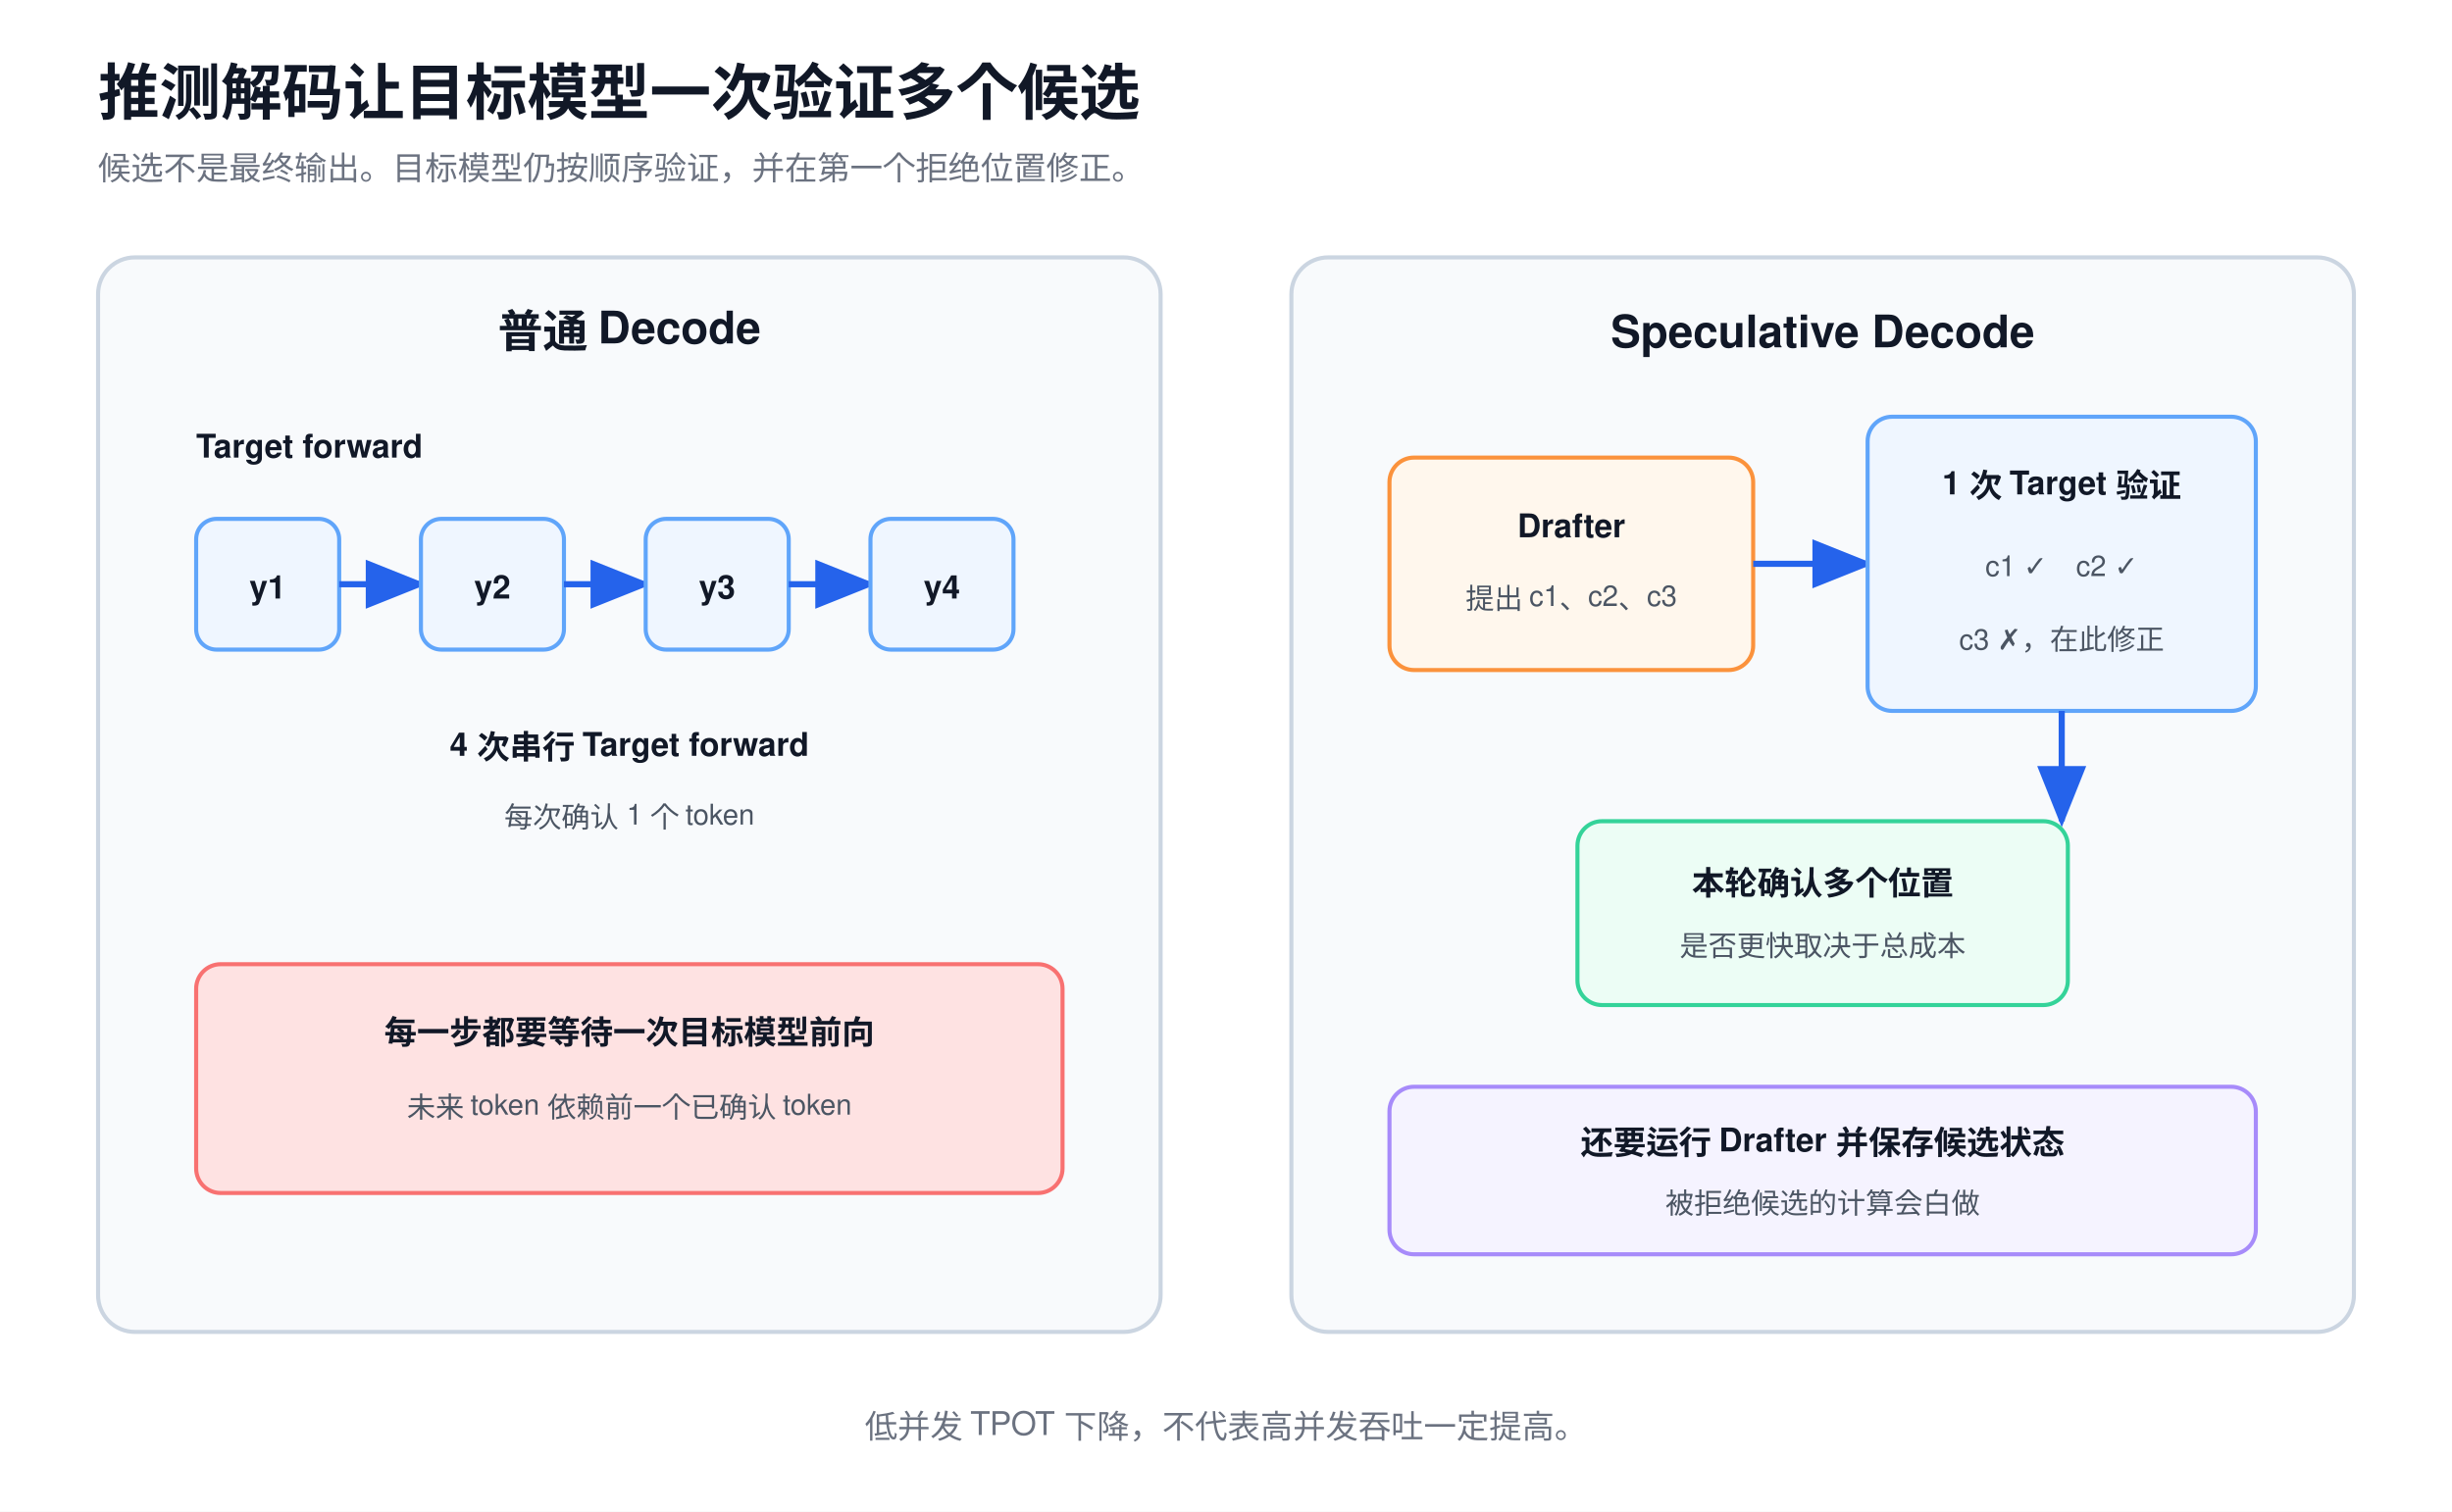
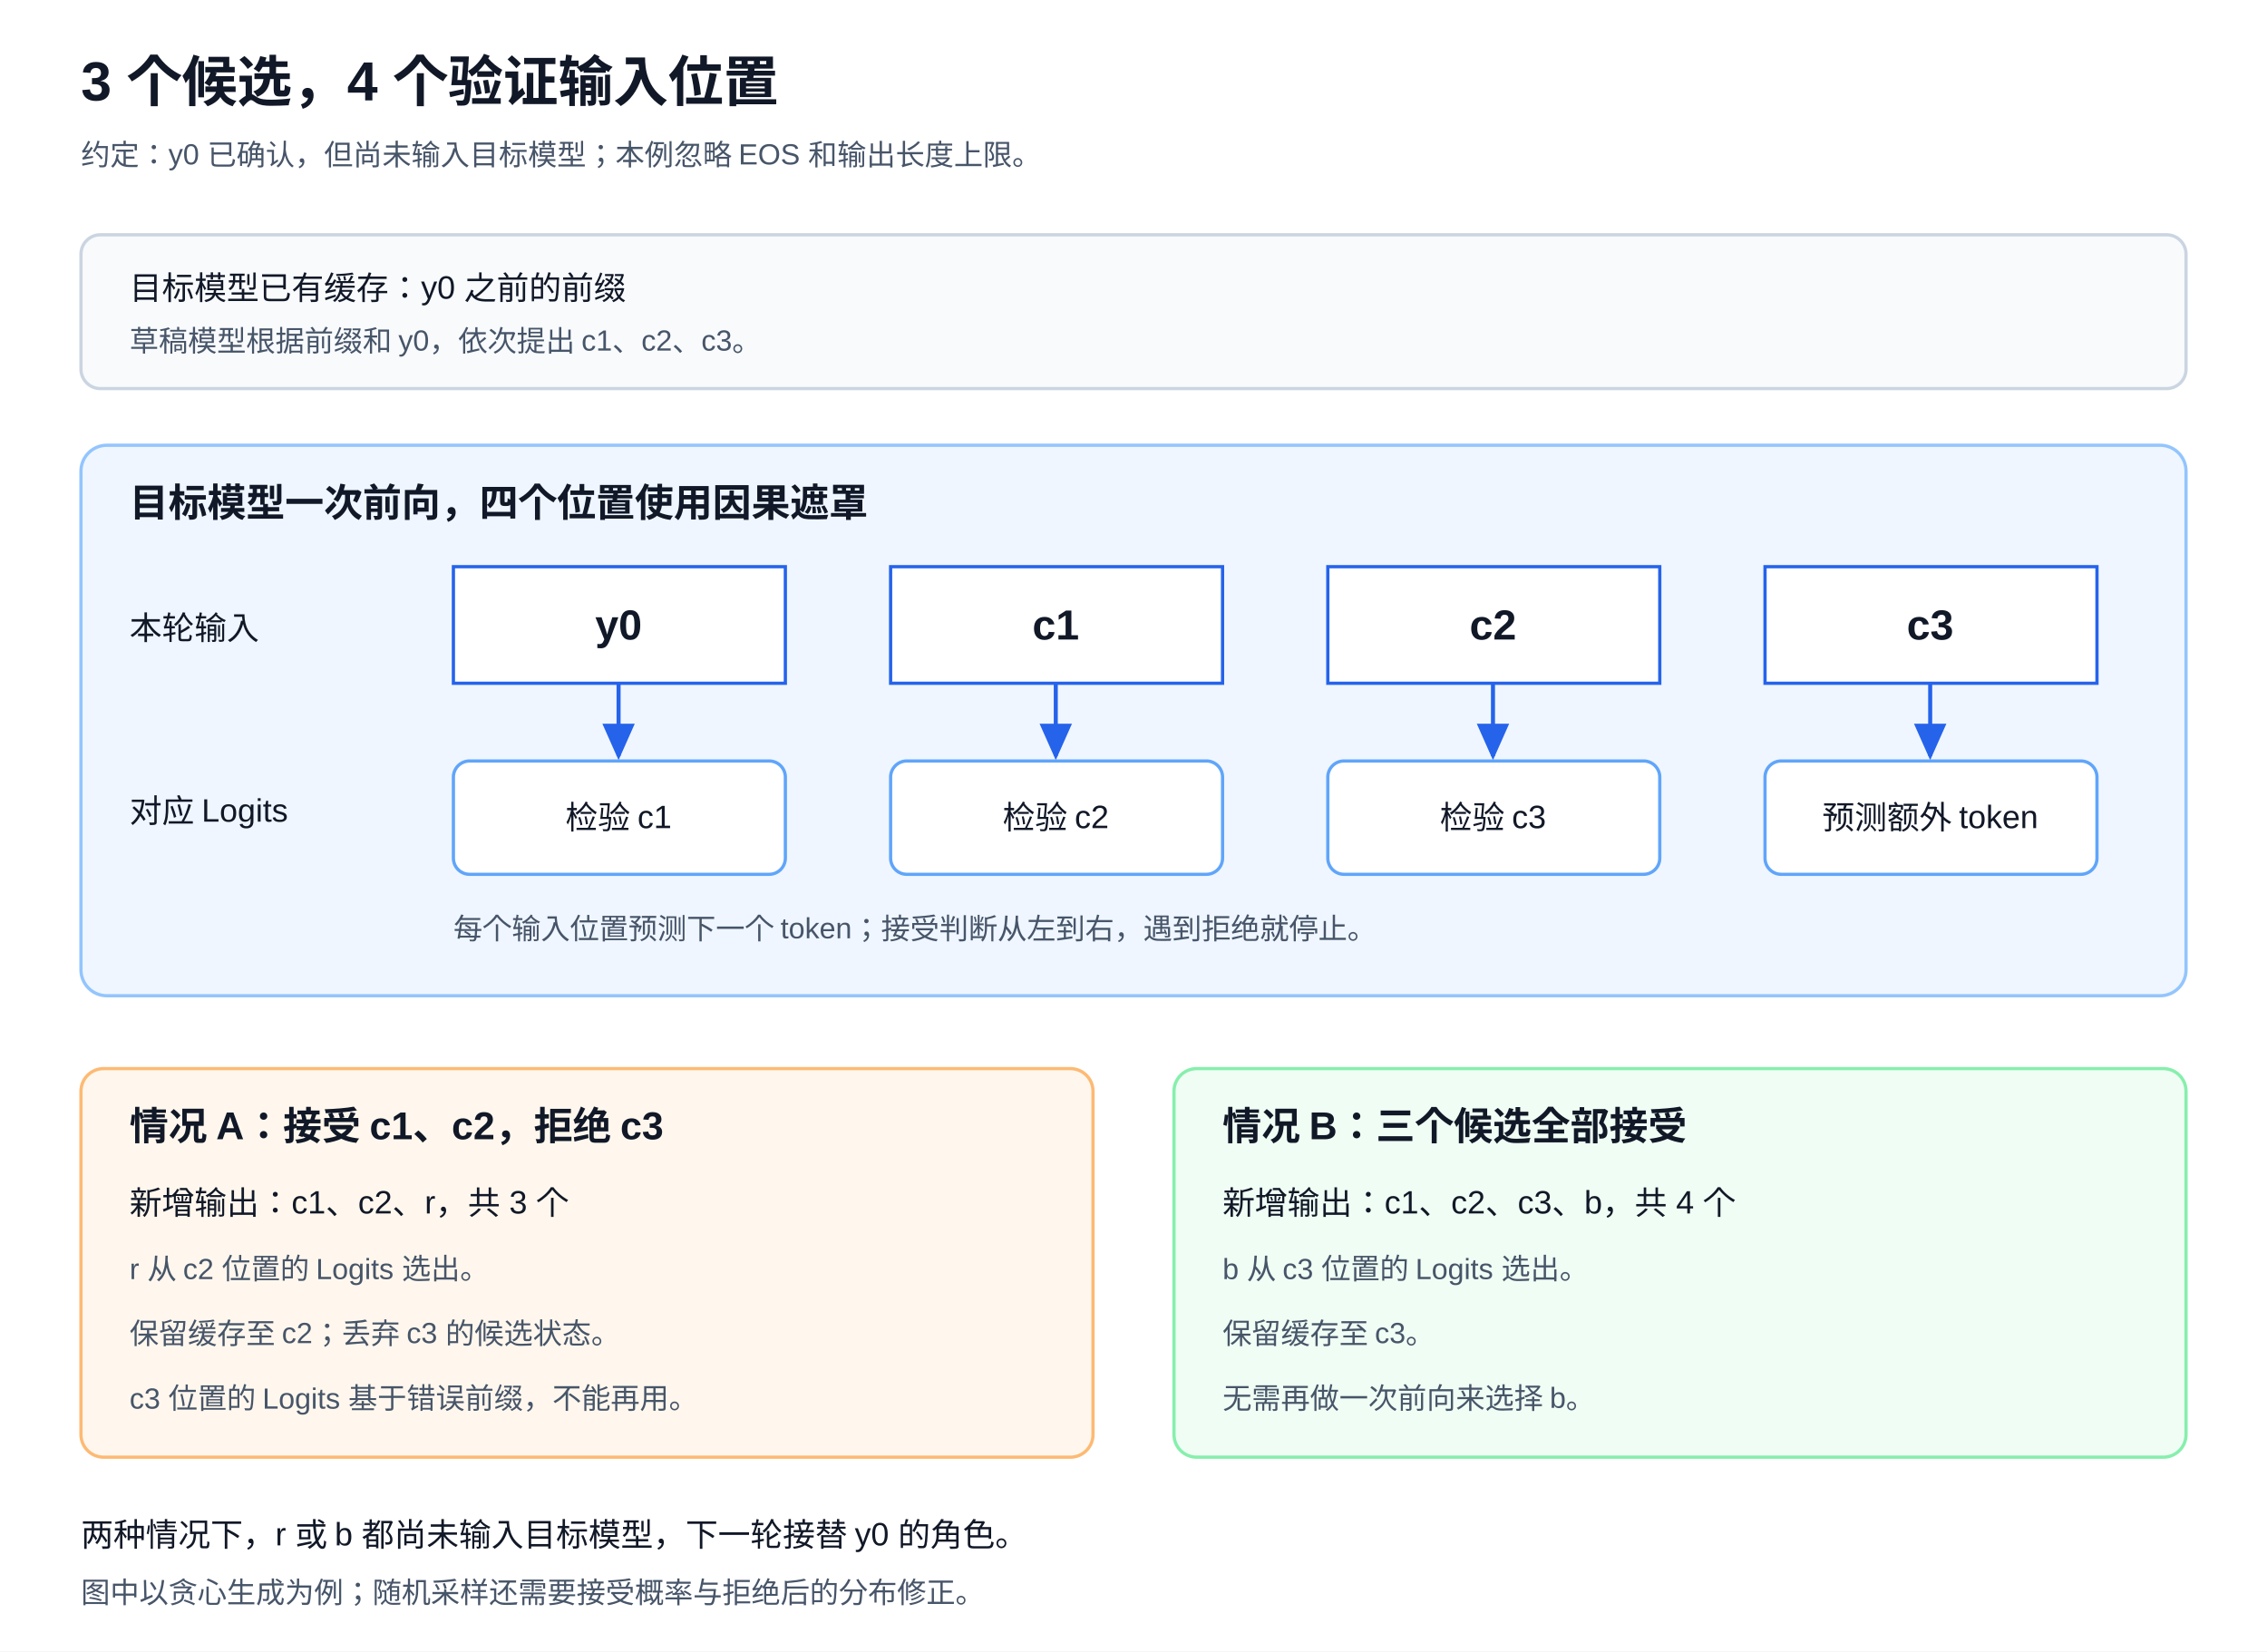
- <svg xmlns="http://www.w3.org/2000/svg" viewBox="0 0 1200 740" width="1200" height="740" role="img" aria-labelledby="spec-title spec-desc">
+ <svg xmlns="http://www.w3.org/2000/svg" width="1400" height="1020" viewBox="0 0 1400 1020" role="img" aria-labelledby="title desc">
  <defs>
-     <marker id="spec-arrow" markerWidth="10" markerHeight="8" refX="9" refY="4" orient="auto">
-       <path d="M0,0 L10,4 L0,8 Z" fill="#2563eb" />
+     <marker id="arrow" markerWidth="9" markerHeight="8" refX="8" refY="4" orient="auto">
+       <path d="M0 0 L9 4 L0 8 Z" fill="#2563eb" />
    </marker>
  </defs>
  <style>
-     text{font-family:'Helvetica Neue',Helvetica,Arial,'PingFang SC','Microsoft YaHei','Microsoft JhengHei','SimHei',sans-serif;fill:#111827}
-     .title{font-size:30px;font-weight:700}.sub{font-size:16px;fill:#6b7280}.panel{font-size:22px;font-weight:700;text-anchor:middle}.heading{font-size:16px;font-weight:700;text-anchor:middle}.note{font-size:14px;fill:#4b5563;text-anchor:middle}.edge{fill:none;stroke:#2563eb;stroke-width:3;marker-end:url(#spec-arrow)}
+     text{font-family:'Helvetica Neue',Arial,'PingFang SC','Microsoft YaHei',sans-serif;fill:#111827}
+     .title{font-size:34px;font-weight:700}.body{font-size:20px}.note{font-size:18px;fill:#475569}.head{font-size:24px;font-weight:700}.token{font-size:26px;font-weight:700;text-anchor:middle}.center{text-anchor:middle}.edge{fill:none;stroke:#2563eb;stroke-width:2.5;marker-end:url(#arrow)}
  </style>
-   <rect width="1200" height="740" fill="#fff" data-graph-role="canvas" />
-   <g data-graph-role="title-block">
-     <text x="48" y="56" class="title">推测解码让目标模型一次验证多个候选</text>
-     <text x="48" y="88" class="sub">候选不是最终输出。目标模型仍按顺序验证，并在第一个拒绝位置修正。</text>
-   </g>
-   <g data-graph-role="container" aria-label="普通 Decode">
-     <rect x="48" y="126" width="520" height="526" rx="18" fill="#f8fafc" stroke="#cbd5e1" stroke-width="2" data-graph-role="decoration" />
-     <text x="308" y="170" class="panel">普通 Decode</text>
-     <text x="96" y="224" font-size="16" font-weight="700">Target forward</text>
-     <g transform="translate(96 254)">
-       <rect x="0" y="0" width="70" height="64" rx="10" fill="#eff6ff" stroke="#60a5fa" stroke-width="2" />
-       <text x="35" y="39" class="heading">y1</text>
-       <path d="M70 32 H110" class="edge" data-graph-role="edge" />
-       <rect x="110" y="0" width="70" height="64" rx="10" fill="#eff6ff" stroke="#60a5fa" stroke-width="2" />
-       <text x="145" y="39" class="heading">y2</text>
-       <path d="M180 32 H220" class="edge" data-graph-role="edge" />
-       <rect x="220" y="0" width="70" height="64" rx="10" fill="#eff6ff" stroke="#60a5fa" stroke-width="2" />
-       <text x="255" y="39" class="heading">y3</text>
-       <path d="M290 32 H330" class="edge" data-graph-role="edge" />
-       <rect x="330" y="0" width="70" height="64" rx="10" fill="#eff6ff" stroke="#60a5fa" stroke-width="2" />
-       <text x="365" y="39" class="heading">y4</text>
-     </g>
-     <text x="308" y="370" class="heading">4 次串行 Target forward</text>
-     <text x="308" y="405" class="note">每次确认 1 个 token</text>
-     <rect x="96" y="472" width="424" height="112" rx="12" fill="#fee2e2" stroke="#f87171" stroke-width="2" />
-     <text x="308" y="511" class="heading">每一步都要等待一次目标模型前向</text>
-     <text x="308" y="547" class="note">未来 token 依赖前一个已确认 token</text>
-   </g>
-   <g data-graph-role="container" aria-label="推测解码">
-     <rect x="632" y="126" width="520" height="526" rx="18" fill="#f8fafc" stroke="#cbd5e1" stroke-width="2" data-graph-role="decoration" />
-     <text x="892" y="170" class="panel">Speculative Decode</text>
-     <rect x="680" y="224" width="178" height="104" rx="12" fill="#fff7ed" stroke="#fb923c" stroke-width="2" />
-     <text x="769" y="263" class="heading">Drafter</text>
-     <text x="769" y="298" class="note">提出 c1、c2、c3</text>
-     <path d="M858 276 H914" class="edge" data-graph-role="edge" />
-     <rect x="914" y="204" width="190" height="144" rx="12" fill="#eff6ff" stroke="#60a5fa" stroke-width="2" />
-     <text x="1009" y="242" class="heading">1 次 Target 验证</text>
-     <text x="1009" y="282" class="note">c1 ✓　c2 ✓</text>
-     <text x="1009" y="318" class="note">c3 ✗，在此修正</text>
-     <path d="M1009 348 V402" class="edge" data-graph-role="edge" />
-     <rect x="772" y="402" width="240" height="90" rx="12" fill="#ecfdf5" stroke="#34d399" stroke-width="2" />
-     <text x="892" y="438" class="heading">本轮确认多个位置</text>
-     <text x="892" y="468" class="note">是否更快取决于总成本</text>
-     <rect x="680" y="532" width="424" height="82" rx="12" fill="#f5f3ff" stroke="#a78bfa" stroke-width="2" />
-     <text x="892" y="565" class="heading">还要运行 Drafter 并保存候选状态</text>
-     <text x="892" y="594" class="note">被拒绝候选的计算会白做</text>
-   </g>
-   <text x="600" y="704" class="sub" text-anchor="middle" data-graph-role="annotation">低并发 TPOT 下降，不代表高并发吞吐一定提高。</text>
+   <rect width="1400" height="1020" fill="#fff" />
+   <text x="50" y="62" class="title">3 个候选，4 个验证输入位置</text>
+   <text x="50" y="102" class="note">约定：y0 已确认，但尚未输入目标模型；本例忽略 EOS 和输出长度上限。</text>
+   <rect x="50" y="145" width="1300" height="95" rx="12" fill="#f8fafc" stroke="#cbd5e1" stroke-width="2" />
+   <text x="80" y="185" class="body">目标模型已有缓存：y0 之前的前缀</text>
+   <text x="80" y="217" class="note">草稿模型根据前缀和 y0，依次提出 c1、c2、c3。</text>
+   <rect x="50" y="275" width="1300" height="340" rx="16" fill="#eff6ff" stroke="#93c5fd" stroke-width="2" />
+   <text x="80" y="319" class="head">目标模型一次前向，四个位置使用因果遮罩</text>
+   <text x="80" y="395" class="body">本轮输入</text>
+   <text x="80" y="508" class="body">对应 Logits</text>
+   <rect x="280" y="350" width="205" height="72" fill="#fff" stroke="#2563eb" stroke-width="2" />
+   <text x="382" y="395" class="token">y0</text>
+   <rect x="550" y="350" width="205" height="72" fill="#fff" stroke="#2563eb" stroke-width="2" />
+   <text x="652" y="395" class="token">c1</text>
+   <rect x="820" y="350" width="205" height="72" fill="#fff" stroke="#2563eb" stroke-width="2" />
+   <text x="922" y="395" class="token">c2</text>
+   <rect x="1090" y="350" width="205" height="72" fill="#fff" stroke="#2563eb" stroke-width="2" />
+   <text x="1192" y="395" class="token">c3</text>
+   <path d="M382 422 V467" class="edge" />
+   <path d="M652 422 V467" class="edge" />
+   <path d="M922 422 V467" class="edge" />
+   <path d="M1192 422 V467" class="edge" />
+   <rect x="280" y="470" width="205" height="70" rx="10" fill="#fff" stroke="#60a5fa" stroke-width="2" />
+   <text x="382" y="512" class="body center">检验 c1</text>
+   <rect x="550" y="470" width="205" height="70" rx="10" fill="#fff" stroke="#60a5fa" stroke-width="2" />
+   <text x="652" y="512" class="body center">检验 c2</text>
+   <rect x="820" y="470" width="205" height="70" rx="10" fill="#fff" stroke="#60a5fa" stroke-width="2" />
+   <text x="922" y="512" class="body center">检验 c3</text>
+   <rect x="1090" y="470" width="205" height="70" rx="10" fill="#fff" stroke="#60a5fa" stroke-width="2" />
+   <text x="1192" y="512" class="body center">预测额外 token</text>
+   <text x="280" y="580" class="note">每个输入位置预测下一个 token；接受判断从左到右，遇到拒绝就停止。</text>
+   <rect x="50" y="660" width="625" height="240" rx="14" fill="#fff7ed" stroke="#fdba74" stroke-width="2" />
+   <text x="80" y="704" class="head">情况 A：接受 c1、c2，拒绝 c3</text>
+   <text x="80" y="750" class="body">新增输出：c1、c2、r，共 3 个</text>
+   <text x="80" y="790" class="note">r 从 c2 位置的 Logits 选出。</text>
+   <text x="80" y="830" class="note">保留缓存至 c2；丢弃 c3 的候选状态。</text>
+   <text x="80" y="870" class="note">c3 位置的 Logits 基于错误前缀，不能再用。</text>
+   <rect x="725" y="660" width="625" height="240" rx="14" fill="#f0fdf4" stroke="#86efac" stroke-width="2" />
+   <text x="755" y="704" class="head">情况 B：三个候选全部接受</text>
+   <text x="755" y="750" class="body">新增输出：c1、c2、c3、b，共 4 个</text>
+   <text x="755" y="790" class="note">b 从 c3 位置的 Logits 选出。</text>
+   <text x="755" y="830" class="note">保留缓存至 c3。</text>
+   <text x="755" y="870" class="note">无需再做一次前向来选择 b。</text>
+   <text x="50" y="955" class="body">两种情况下，r 或 b 都尚未输入目标模型，下一轮接替 y0 的角色。</text>
+   <text x="50" y="990" class="note">图中以贪心生成为例；随机采样还需要接受概率与拒绝后的分布修正。</text>
</svg>
